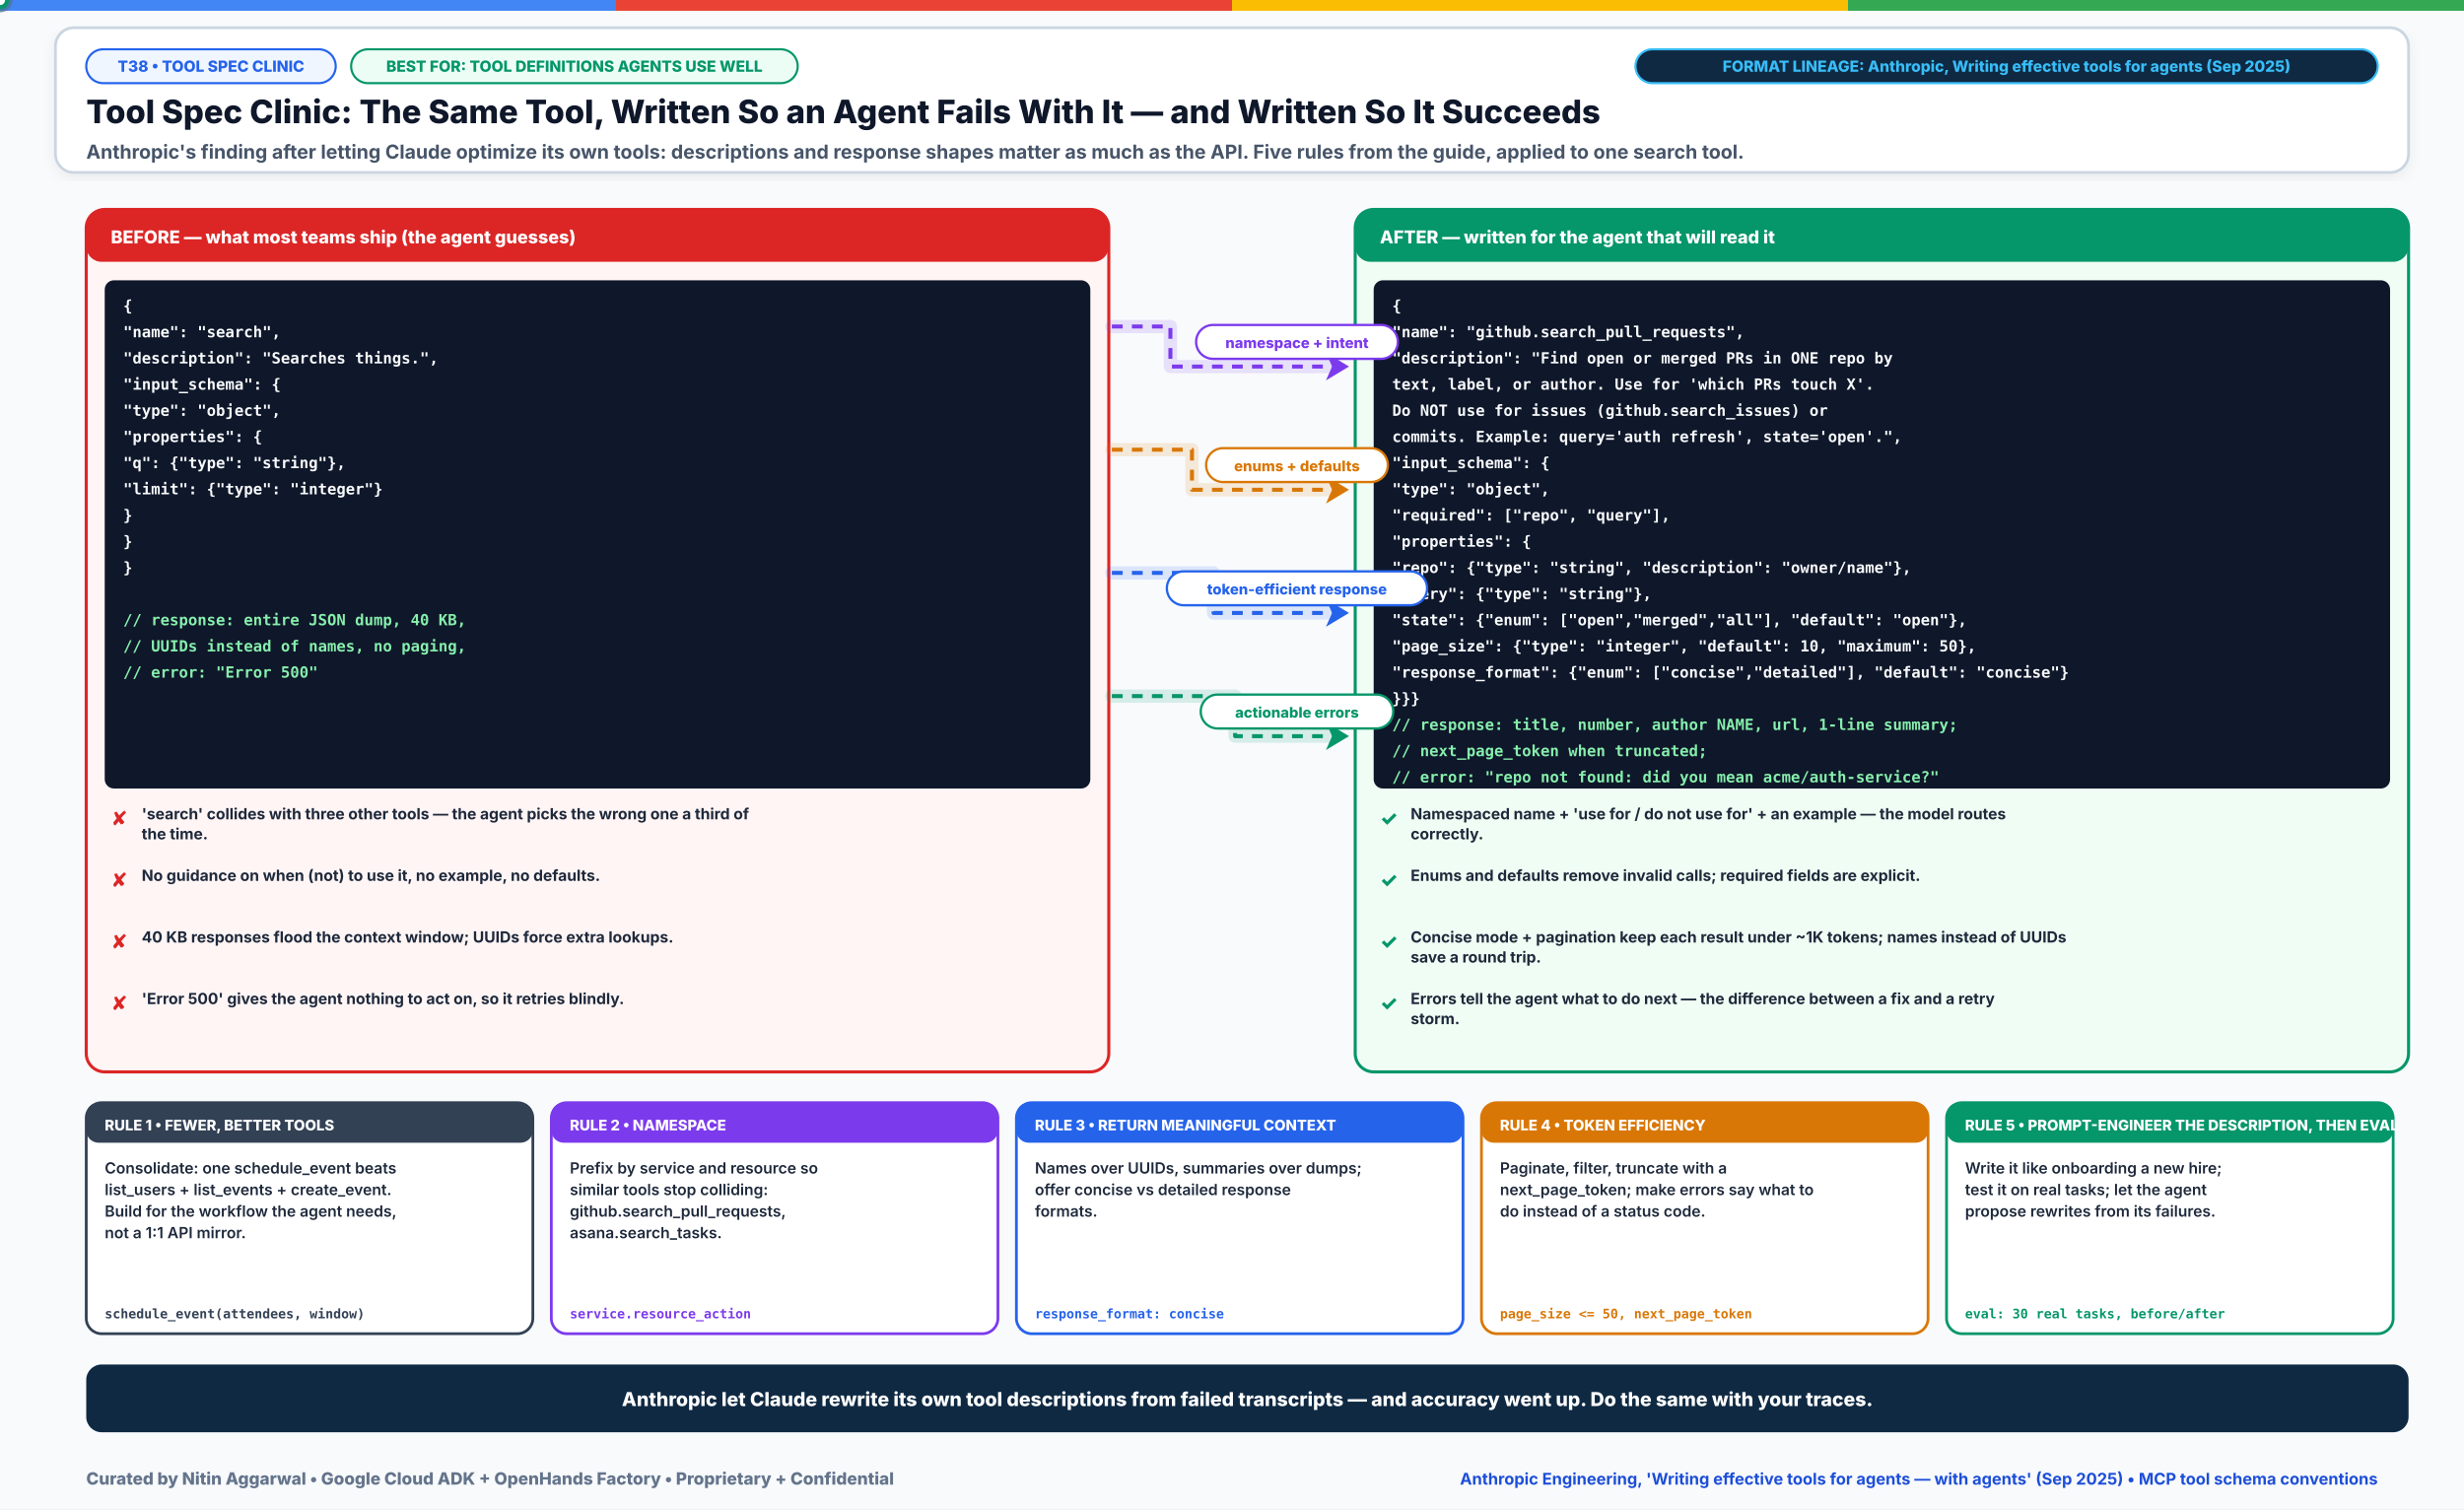
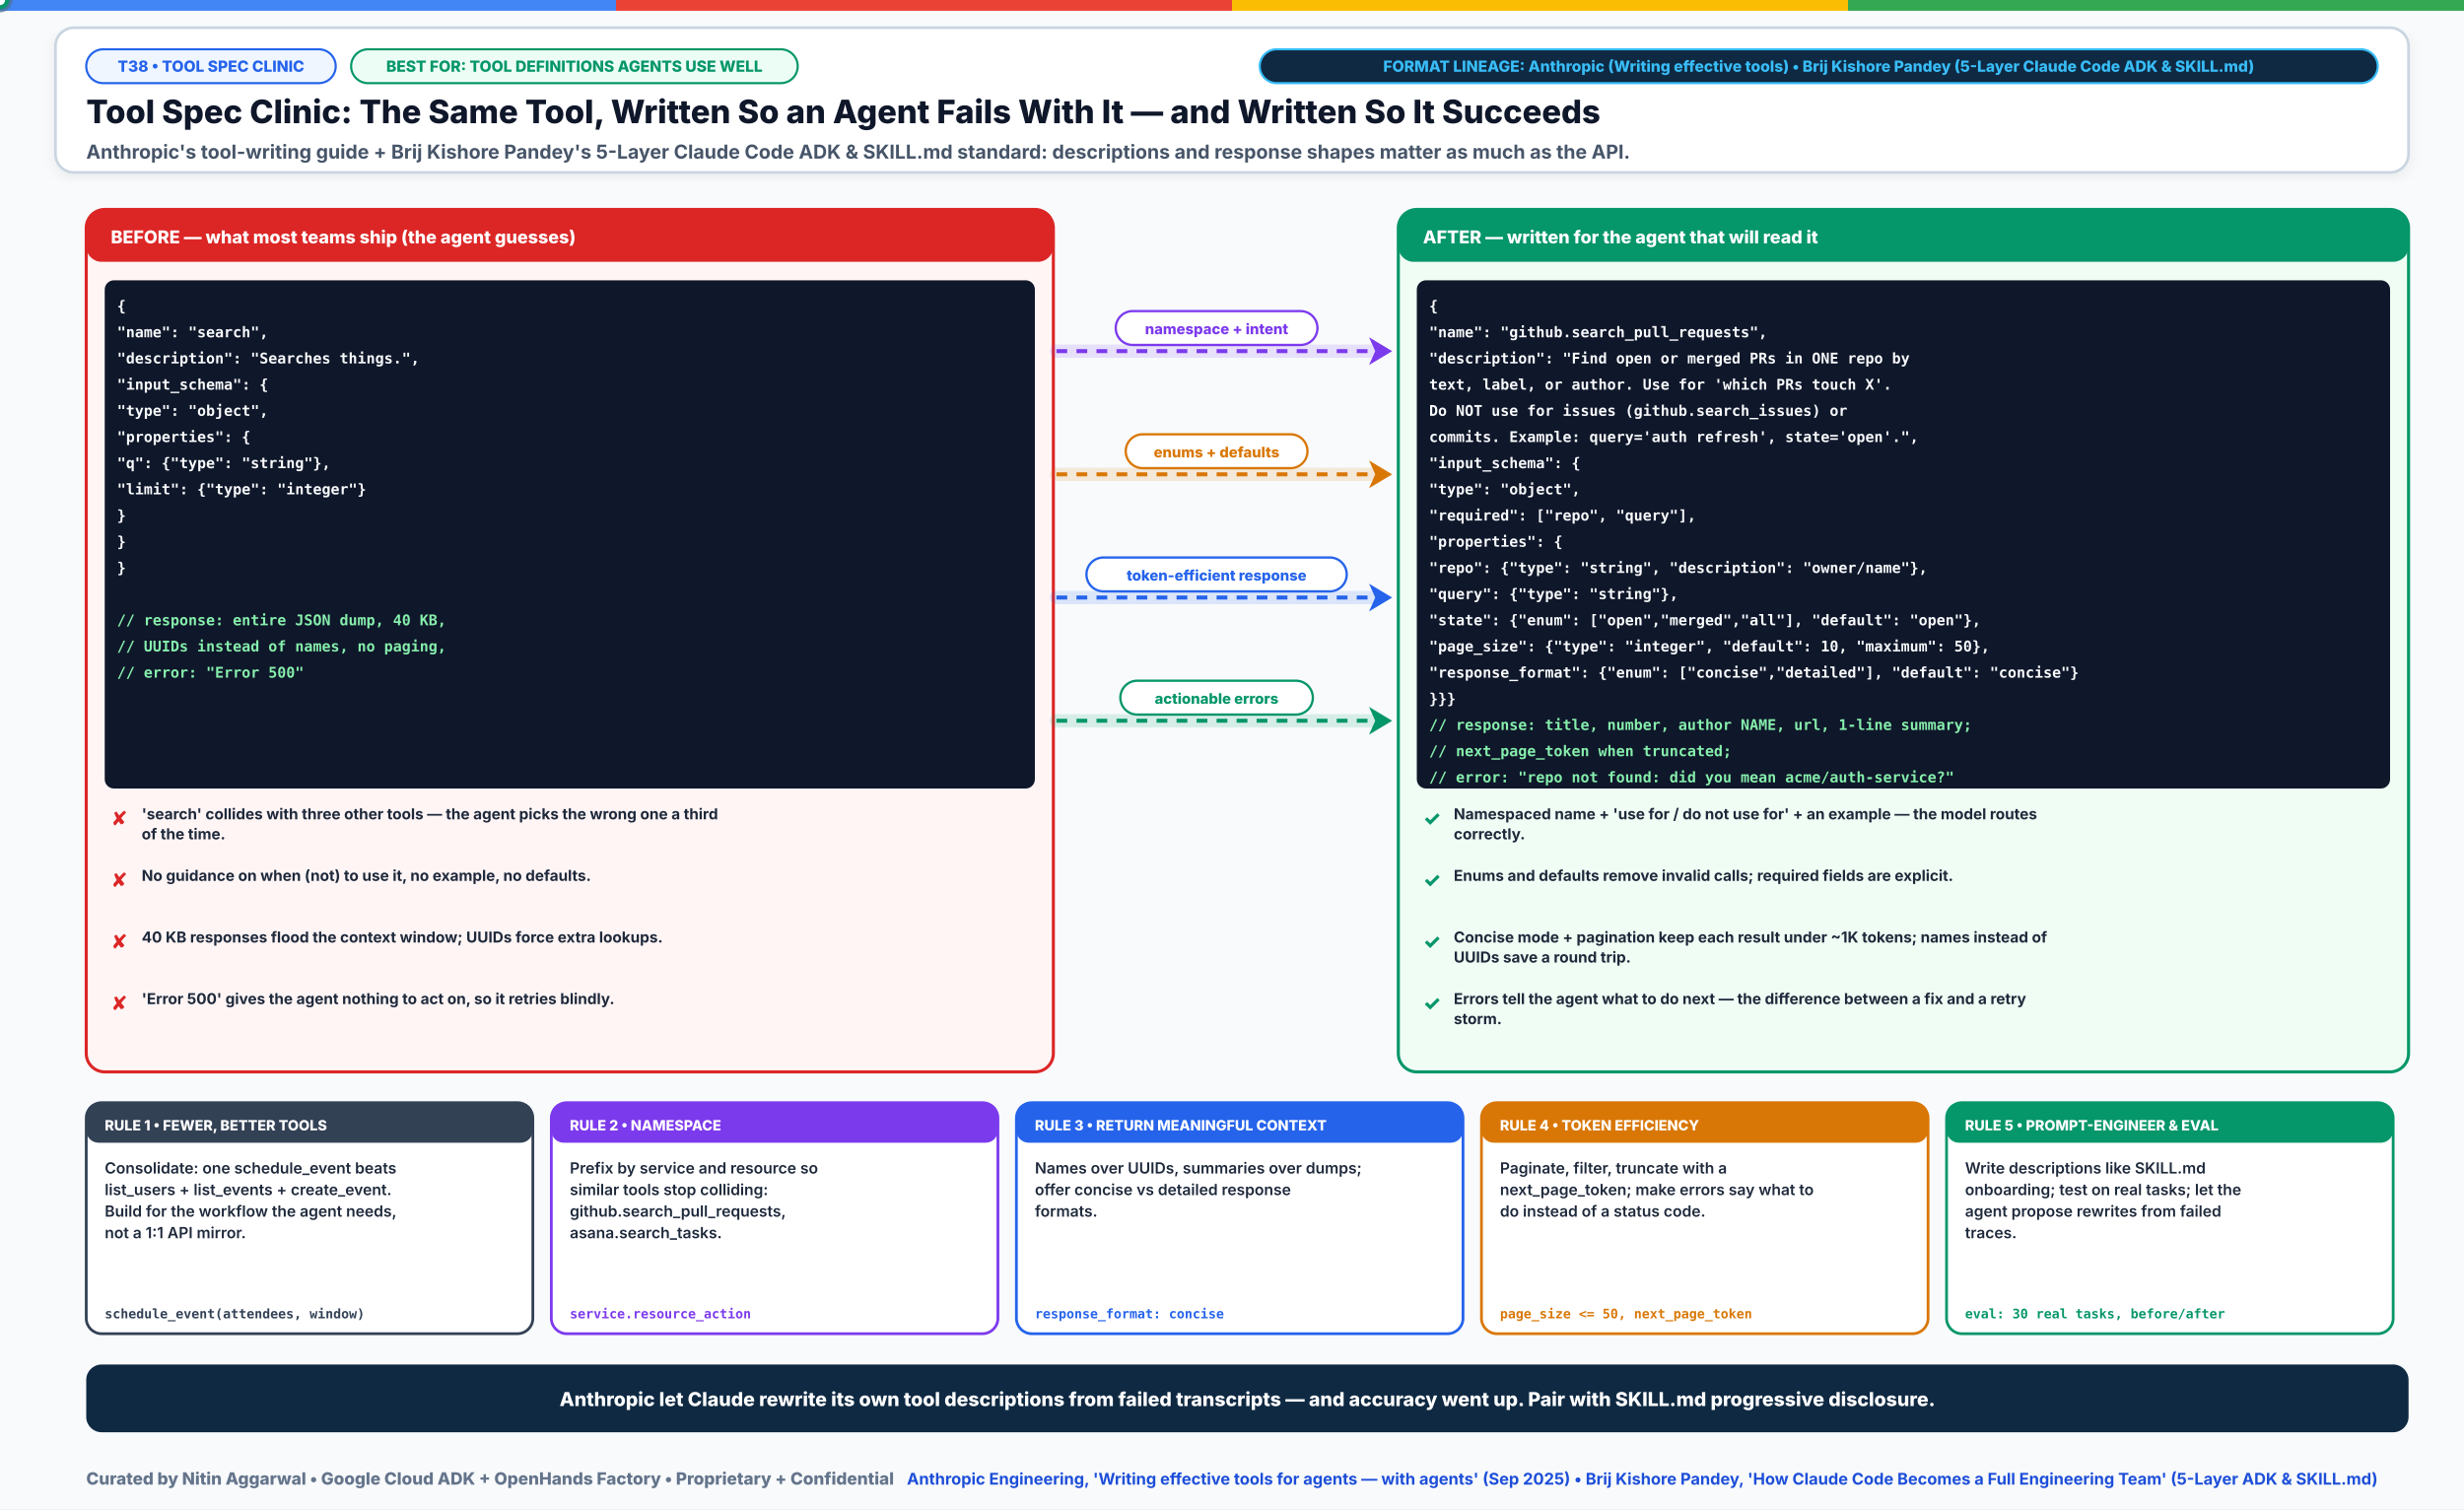
<svg xmlns="http://www.w3.org/2000/svg" viewBox="0 0 1600 980" width="1600" height="980">
  <defs>
    <filter id="shadow" x="-2%" y="-2%" width="104%" height="108%">
      <feDropShadow dx="0" dy="3" stdDeviation="4" flood-color="#0F172A" flood-opacity="0.06" />
    </filter>
    <style>
@keyframes flowDash { from { stroke-dashoffset: 40; } to { stroke-dashoffset: 0; } }
.flow-line { animation: flowDash 1.0s linear infinite; }
@keyframes pulseStroke { 0%,100% { stroke-width: 2.4px; } 50% { stroke-width: 5px; } }
.pulse { animation: pulseStroke 2.2s ease-in-out infinite; }
@keyframes blink { 0%,100% { opacity: 1; } 50% { opacity: 0.35; } }
.blink { animation: blink 1.4s ease-in-out infinite; }
@keyframes growX { from { transform: scaleX(0.02); } to { transform: scaleX(1); } }
.grow-x { transform-box: fill-box; transform-origin: left center; animation: growX 1.5s ease-out 0.2s both; }
@keyframes breathe { 0%,100% { transform: scale(1); } 50% { transform: scale(1.05); } }
.breathe { transform-box: fill-box; transform-origin: center; animation: breathe 2.6s ease-in-out infinite; }
</style>
  </defs>
  <rect x="0.0" y="0.0" width="1600.0" height="980.0" rx="0" fill="#F8FAFC" />
  <rect x="0.0" y="0.0" width="400.0" height="7.0" rx="0" fill="#4285F4" />
  <rect x="400.0" y="0.0" width="400.0" height="7.0" rx="0" fill="#EA4335" />
  <rect x="800.0" y="0.0" width="400.0" height="7.0" rx="0" fill="#FBBC04" />
  <rect x="1200.0" y="0.0" width="400.0" height="7.0" rx="0" fill="#34A853" />
  <rect x="36.0" y="18.0" width="1528.0" height="94.0" rx="12" fill="#FFFFFF" stroke="#CBD5E1" stroke-width="1.8" filter="url(#shadow)" />
  <rect x="56.0" y="32.0" width="162" height="22" rx="11.0" fill="#EFF6FF" stroke="#2563EB" stroke-width="1.4" />
  <text x="137.0" y="46.6" font-family="Inter, -apple-system, Helvetica, Arial, sans-serif" font-size="10" font-weight="800" fill="#2563EB" text-anchor="middle">T38 • TOOL SPEC CLINIC</text>
  <rect x="228.0" y="32.0" width="290" height="22" rx="11.0" fill="#ECFDF5" stroke="#059669" stroke-width="1.4" />
  <text x="373.0" y="46.6" font-family="Inter, -apple-system, Helvetica, Arial, sans-serif" font-size="10" font-weight="800" fill="#059669" text-anchor="middle">BEST FOR: TOOL DEFINITIONS AGENTS USE WELL</text>
-   <rect x="1062.0" y="32.0" width="482" height="22" rx="11.0" fill="#0F2942" stroke="#38BDF8" stroke-width="1.4" />
-   <text x="1303.0" y="46.6" font-family="Inter, -apple-system, Helvetica, Arial, sans-serif" font-size="10" font-weight="800" fill="#38BDF8" text-anchor="middle">FORMAT LINEAGE: Anthropic, Writing effective tools for agents (Sep 2025)</text>
+   <rect x="818.0" y="32.0" width="726" height="22" rx="11.0" fill="#0F2942" stroke="#38BDF8" stroke-width="1.4" />
+   <text x="1181.0" y="46.6" font-family="Inter, -apple-system, Helvetica, Arial, sans-serif" font-size="10" font-weight="800" fill="#38BDF8" text-anchor="middle">FORMAT LINEAGE: Anthropic (Writing effective tools) • Brij Kishore Pandey (5-Layer Claude Code ADK &amp; SKILL.md)</text>
  <text x="56.0" y="80.0" font-family="Inter, -apple-system, Helvetica, Arial, sans-serif" font-size="21" font-weight="800" fill="#0F172A" text-anchor="start">Tool Spec Clinic: The Same Tool, Written So an Agent Fails With It — and Written So It Succeeds</text>
-   <text x="56.0" y="103.0" font-family="Inter, -apple-system, Helvetica, Arial, sans-serif" font-size="12.5" font-weight="700" fill="#475569" text-anchor="start">Anthropic's finding after letting Claude optimize its own tools: descriptions and response shapes matter as much as the API. Five rules from the guide, applied to one search tool.</text>
-   <rect x="56.0" y="136.0" width="664.0" height="560.0" rx="12" fill="#FFF5F5" stroke="#DC2626" stroke-width="2" />
-   <rect x="56.0" y="136.0" width="664.0" height="34.0" rx="10" fill="#DC2626" />
+   <text x="56.0" y="103.0" font-family="Inter, -apple-system, Helvetica, Arial, sans-serif" font-size="12.5" font-weight="700" fill="#475569" text-anchor="start">Anthropic's tool-writing guide + Brij Kishore Pandey's 5-Layer Claude Code ADK &amp; SKILL.md standard: descriptions and response shapes matter as much as the API.</text>
+   <rect x="56.0" y="136.0" width="628.0" height="560.0" rx="12" fill="#FFF5F5" stroke="#DC2626" stroke-width="2" />
+   <rect x="56.0" y="136.0" width="628.0" height="34.0" rx="10" fill="#DC2626" />
  <text x="72.0" y="158.0" font-family="Inter, -apple-system, Helvetica, Arial, sans-serif" font-size="11.5" font-weight="800" fill="#FFFFFF" text-anchor="start">BEFORE — what most teams ship (the agent guesses)</text>
-   <rect x="68.0" y="182.0" width="640.0" height="330.0" rx="6" fill="#0F172A" />
-   <text x="80.0" y="202.0" font-family="ui-monospace, SFMono-Regular, Menlo, monospace" font-size="10" font-weight="700" fill="#F8FAFC" text-anchor="start">{</text>
-   <text x="80.0" y="219.0" font-family="ui-monospace, SFMono-Regular, Menlo, monospace" font-size="10" font-weight="700" fill="#F8FAFC" text-anchor="start">  "name": "search",</text>
-   <text x="80.0" y="236.0" font-family="ui-monospace, SFMono-Regular, Menlo, monospace" font-size="10" font-weight="700" fill="#F8FAFC" text-anchor="start">  "description": "Searches things.",</text>
-   <text x="80.0" y="253.0" font-family="ui-monospace, SFMono-Regular, Menlo, monospace" font-size="10" font-weight="700" fill="#F8FAFC" text-anchor="start">  "input_schema": {</text>
-   <text x="80.0" y="270.0" font-family="ui-monospace, SFMono-Regular, Menlo, monospace" font-size="10" font-weight="700" fill="#F8FAFC" text-anchor="start">    "type": "object",</text>
-   <text x="80.0" y="287.0" font-family="ui-monospace, SFMono-Regular, Menlo, monospace" font-size="10" font-weight="700" fill="#F8FAFC" text-anchor="start">    "properties": {</text>
-   <text x="80.0" y="304.0" font-family="ui-monospace, SFMono-Regular, Menlo, monospace" font-size="10" font-weight="700" fill="#F8FAFC" text-anchor="start">      "q": {"type": "string"},</text>
-   <text x="80.0" y="321.0" font-family="ui-monospace, SFMono-Regular, Menlo, monospace" font-size="10" font-weight="700" fill="#F8FAFC" text-anchor="start">      "limit": {"type": "integer"}</text>
-   <text x="80.0" y="338.0" font-family="ui-monospace, SFMono-Regular, Menlo, monospace" font-size="10" font-weight="700" fill="#F8FAFC" text-anchor="start">    }</text>
-   <text x="80.0" y="355.0" font-family="ui-monospace, SFMono-Regular, Menlo, monospace" font-size="10" font-weight="700" fill="#F8FAFC" text-anchor="start">  }</text>
-   <text x="80.0" y="372.0" font-family="ui-monospace, SFMono-Regular, Menlo, monospace" font-size="10" font-weight="700" fill="#F8FAFC" text-anchor="start">}</text>
-   <text x="80.0" y="389.0" font-family="ui-monospace, SFMono-Regular, Menlo, monospace" font-size="10" font-weight="700" fill="#F8FAFC" text-anchor="start" />
-   <text x="80.0" y="406.0" font-family="ui-monospace, SFMono-Regular, Menlo, monospace" font-size="10" font-weight="700" fill="#86EFAC" text-anchor="start">// response: entire JSON dump, 40 KB,</text>
-   <text x="80.0" y="423.0" font-family="ui-monospace, SFMono-Regular, Menlo, monospace" font-size="10" font-weight="700" fill="#86EFAC" text-anchor="start">// UUIDs instead of names, no paging,</text>
-   <text x="80.0" y="440.0" font-family="ui-monospace, SFMono-Regular, Menlo, monospace" font-size="10" font-weight="700" fill="#86EFAC" text-anchor="start">// error: "Error 500"</text>
+   <rect x="68.0" y="182.0" width="604.0" height="330.0" rx="6" fill="#0F172A" />
+   <text x="76.0" y="202.0" font-family="ui-monospace, SFMono-Regular, Menlo, monospace" font-size="9.6" font-weight="700" fill="#F8FAFC" text-anchor="start">{</text>
+   <text x="76.0" y="219.0" font-family="ui-monospace, SFMono-Regular, Menlo, monospace" font-size="9.6" font-weight="700" fill="#F8FAFC" text-anchor="start">  "name": "search",</text>
+   <text x="76.0" y="236.0" font-family="ui-monospace, SFMono-Regular, Menlo, monospace" font-size="9.6" font-weight="700" fill="#F8FAFC" text-anchor="start">  "description": "Searches things.",</text>
+   <text x="76.0" y="253.0" font-family="ui-monospace, SFMono-Regular, Menlo, monospace" font-size="9.6" font-weight="700" fill="#F8FAFC" text-anchor="start">  "input_schema": {</text>
+   <text x="76.0" y="270.0" font-family="ui-monospace, SFMono-Regular, Menlo, monospace" font-size="9.6" font-weight="700" fill="#F8FAFC" text-anchor="start">    "type": "object",</text>
+   <text x="76.0" y="287.0" font-family="ui-monospace, SFMono-Regular, Menlo, monospace" font-size="9.6" font-weight="700" fill="#F8FAFC" text-anchor="start">    "properties": {</text>
+   <text x="76.0" y="304.0" font-family="ui-monospace, SFMono-Regular, Menlo, monospace" font-size="9.6" font-weight="700" fill="#F8FAFC" text-anchor="start">      "q": {"type": "string"},</text>
+   <text x="76.0" y="321.0" font-family="ui-monospace, SFMono-Regular, Menlo, monospace" font-size="9.6" font-weight="700" fill="#F8FAFC" text-anchor="start">      "limit": {"type": "integer"}</text>
+   <text x="76.0" y="338.0" font-family="ui-monospace, SFMono-Regular, Menlo, monospace" font-size="9.6" font-weight="700" fill="#F8FAFC" text-anchor="start">    }</text>
+   <text x="76.0" y="355.0" font-family="ui-monospace, SFMono-Regular, Menlo, monospace" font-size="9.6" font-weight="700" fill="#F8FAFC" text-anchor="start">  }</text>
+   <text x="76.0" y="372.0" font-family="ui-monospace, SFMono-Regular, Menlo, monospace" font-size="9.6" font-weight="700" fill="#F8FAFC" text-anchor="start">}</text>
+   <text x="76.0" y="389.0" font-family="ui-monospace, SFMono-Regular, Menlo, monospace" font-size="9.6" font-weight="700" fill="#F8FAFC" text-anchor="start" />
+   <text x="76.0" y="406.0" font-family="ui-monospace, SFMono-Regular, Menlo, monospace" font-size="9.6" font-weight="700" fill="#86EFAC" text-anchor="start">// response: entire JSON dump, 40 KB,</text>
+   <text x="76.0" y="423.0" font-family="ui-monospace, SFMono-Regular, Menlo, monospace" font-size="9.6" font-weight="700" fill="#86EFAC" text-anchor="start">// UUIDs instead of names, no paging,</text>
+   <text x="76.0" y="440.0" font-family="ui-monospace, SFMono-Regular, Menlo, monospace" font-size="9.6" font-weight="700" fill="#86EFAC" text-anchor="start">// error: "Error 500"</text>
  <text x="72.0" y="536.0" font-family="Inter, -apple-system, Helvetica, Arial, sans-serif" font-size="13" font-weight="800" fill="#DC2626" text-anchor="start">✘</text>
-   <text x="92.0" y="532.0" font-family="Inter, -apple-system, Helvetica, Arial, sans-serif" font-size="10" font-weight="700" fill="#1E293B" text-anchor="start">'search' collides with three other tools — the agent picks the wrong one a third of</text>
-   <text x="92.0" y="545.0" font-family="Inter, -apple-system, Helvetica, Arial, sans-serif" font-size="10" font-weight="700" fill="#1E293B" text-anchor="start">the time.</text>
+   <text x="92.0" y="532.0" font-family="Inter, -apple-system, Helvetica, Arial, sans-serif" font-size="9.8" font-weight="700" fill="#1E293B" text-anchor="start">'search' collides with three other tools — the agent picks the wrong one a third</text>
+   <text x="92.0" y="545.0" font-family="Inter, -apple-system, Helvetica, Arial, sans-serif" font-size="9.8" font-weight="700" fill="#1E293B" text-anchor="start">of the time.</text>
  <text x="72.0" y="576.0" font-family="Inter, -apple-system, Helvetica, Arial, sans-serif" font-size="13" font-weight="800" fill="#DC2626" text-anchor="start">✘</text>
-   <text x="92.0" y="572.0" font-family="Inter, -apple-system, Helvetica, Arial, sans-serif" font-size="10" font-weight="700" fill="#1E293B" text-anchor="start">No guidance on when (not) to use it, no example, no defaults.</text>
+   <text x="92.0" y="572.0" font-family="Inter, -apple-system, Helvetica, Arial, sans-serif" font-size="9.8" font-weight="700" fill="#1E293B" text-anchor="start">No guidance on when (not) to use it, no example, no defaults.</text>
  <text x="72.0" y="616.0" font-family="Inter, -apple-system, Helvetica, Arial, sans-serif" font-size="13" font-weight="800" fill="#DC2626" text-anchor="start">✘</text>
-   <text x="92.0" y="612.0" font-family="Inter, -apple-system, Helvetica, Arial, sans-serif" font-size="10" font-weight="700" fill="#1E293B" text-anchor="start">40 KB responses flood the context window; UUIDs force extra lookups.</text>
+   <text x="92.0" y="612.0" font-family="Inter, -apple-system, Helvetica, Arial, sans-serif" font-size="9.8" font-weight="700" fill="#1E293B" text-anchor="start">40 KB responses flood the context window; UUIDs force extra lookups.</text>
  <text x="72.0" y="656.0" font-family="Inter, -apple-system, Helvetica, Arial, sans-serif" font-size="13" font-weight="800" fill="#DC2626" text-anchor="start">✘</text>
-   <text x="92.0" y="652.0" font-family="Inter, -apple-system, Helvetica, Arial, sans-serif" font-size="10" font-weight="700" fill="#1E293B" text-anchor="start">'Error 500' gives the agent nothing to act on, so it retries blindly.</text>
-   <rect x="880.0" y="136.0" width="684.0" height="560.0" rx="12" fill="#F0FDF4" stroke="#059669" stroke-width="2" />
-   <rect x="880.0" y="136.0" width="684.0" height="34.0" rx="10" fill="#059669" />
-   <text x="896.0" y="158.0" font-family="Inter, -apple-system, Helvetica, Arial, sans-serif" font-size="11.5" font-weight="800" fill="#FFFFFF" text-anchor="start">AFTER — written for the agent that will read it</text>
-   <rect x="892.0" y="182.0" width="660.0" height="330.0" rx="6" fill="#0F172A" />
-   <text x="904.0" y="202.0" font-family="ui-monospace, SFMono-Regular, Menlo, monospace" font-size="10" font-weight="700" fill="#F8FAFC" text-anchor="start">{</text>
-   <text x="904.0" y="219.0" font-family="ui-monospace, SFMono-Regular, Menlo, monospace" font-size="10" font-weight="700" fill="#F8FAFC" text-anchor="start">  "name": "github.search_pull_requests",</text>
-   <text x="904.0" y="236.0" font-family="ui-monospace, SFMono-Regular, Menlo, monospace" font-size="10" font-weight="700" fill="#F8FAFC" text-anchor="start">  "description": "Find open or merged PRs in ONE repo by</text>
-   <text x="904.0" y="253.0" font-family="ui-monospace, SFMono-Regular, Menlo, monospace" font-size="10" font-weight="700" fill="#F8FAFC" text-anchor="start">    text, label, or author. Use for 'which PRs touch X'.</text>
-   <text x="904.0" y="270.0" font-family="ui-monospace, SFMono-Regular, Menlo, monospace" font-size="10" font-weight="700" fill="#F8FAFC" text-anchor="start">    Do NOT use for issues (github.search_issues) or</text>
-   <text x="904.0" y="287.0" font-family="ui-monospace, SFMono-Regular, Menlo, monospace" font-size="10" font-weight="700" fill="#F8FAFC" text-anchor="start">    commits. Example: query='auth refresh', state='open'.",</text>
-   <text x="904.0" y="304.0" font-family="ui-monospace, SFMono-Regular, Menlo, monospace" font-size="10" font-weight="700" fill="#F8FAFC" text-anchor="start">  "input_schema": {</text>
-   <text x="904.0" y="321.0" font-family="ui-monospace, SFMono-Regular, Menlo, monospace" font-size="10" font-weight="700" fill="#F8FAFC" text-anchor="start">    "type": "object",</text>
-   <text x="904.0" y="338.0" font-family="ui-monospace, SFMono-Regular, Menlo, monospace" font-size="10" font-weight="700" fill="#F8FAFC" text-anchor="start">    "required": ["repo", "query"],</text>
-   <text x="904.0" y="355.0" font-family="ui-monospace, SFMono-Regular, Menlo, monospace" font-size="10" font-weight="700" fill="#F8FAFC" text-anchor="start">    "properties": {</text>
-   <text x="904.0" y="372.0" font-family="ui-monospace, SFMono-Regular, Menlo, monospace" font-size="10" font-weight="700" fill="#F8FAFC" text-anchor="start">      "repo": {"type": "string", "description": "owner/name"},</text>
-   <text x="904.0" y="389.0" font-family="ui-monospace, SFMono-Regular, Menlo, monospace" font-size="10" font-weight="700" fill="#F8FAFC" text-anchor="start">      "query": {"type": "string"},</text>
-   <text x="904.0" y="406.0" font-family="ui-monospace, SFMono-Regular, Menlo, monospace" font-size="10" font-weight="700" fill="#F8FAFC" text-anchor="start">      "state": {"enum": ["open","merged","all"], "default": "open"},</text>
-   <text x="904.0" y="423.0" font-family="ui-monospace, SFMono-Regular, Menlo, monospace" font-size="10" font-weight="700" fill="#F8FAFC" text-anchor="start">      "page_size": {"type": "integer", "default": 10, "maximum": 50},</text>
-   <text x="904.0" y="440.0" font-family="ui-monospace, SFMono-Regular, Menlo, monospace" font-size="10" font-weight="700" fill="#F8FAFC" text-anchor="start">      "response_format": {"enum": ["concise","detailed"], "default": "concise"}</text>
-   <text x="904.0" y="457.0" font-family="ui-monospace, SFMono-Regular, Menlo, monospace" font-size="10" font-weight="700" fill="#F8FAFC" text-anchor="start">  }}}</text>
-   <text x="904.0" y="474.0" font-family="ui-monospace, SFMono-Regular, Menlo, monospace" font-size="10" font-weight="700" fill="#86EFAC" text-anchor="start">// response: title, number, author NAME, url, 1-line summary;</text>
-   <text x="904.0" y="491.0" font-family="ui-monospace, SFMono-Regular, Menlo, monospace" font-size="10" font-weight="700" fill="#86EFAC" text-anchor="start">// next_page_token when truncated;</text>
-   <text x="904.0" y="508.0" font-family="ui-monospace, SFMono-Regular, Menlo, monospace" font-size="10" font-weight="700" fill="#86EFAC" text-anchor="start">// error: "repo not found: did you mean acme/auth-service?"</text>
-   <text x="896.0" y="536.0" font-family="Inter, -apple-system, Helvetica, Arial, sans-serif" font-size="13" font-weight="800" fill="#059669" text-anchor="start">✓</text>
-   <text x="916.0" y="532.0" font-family="Inter, -apple-system, Helvetica, Arial, sans-serif" font-size="10" font-weight="700" fill="#1E293B" text-anchor="start">Namespaced name + 'use for / do not use for' + an example — the model routes</text>
-   <text x="916.0" y="545.0" font-family="Inter, -apple-system, Helvetica, Arial, sans-serif" font-size="10" font-weight="700" fill="#1E293B" text-anchor="start">correctly.</text>
-   <text x="896.0" y="576.0" font-family="Inter, -apple-system, Helvetica, Arial, sans-serif" font-size="13" font-weight="800" fill="#059669" text-anchor="start">✓</text>
-   <text x="916.0" y="572.0" font-family="Inter, -apple-system, Helvetica, Arial, sans-serif" font-size="10" font-weight="700" fill="#1E293B" text-anchor="start">Enums and defaults remove invalid calls; required fields are explicit.</text>
-   <text x="896.0" y="616.0" font-family="Inter, -apple-system, Helvetica, Arial, sans-serif" font-size="13" font-weight="800" fill="#059669" text-anchor="start">✓</text>
-   <text x="916.0" y="612.0" font-family="Inter, -apple-system, Helvetica, Arial, sans-serif" font-size="10" font-weight="700" fill="#1E293B" text-anchor="start">Concise mode + pagination keep each result under ~1K tokens; names instead of UUIDs</text>
-   <text x="916.0" y="625.0" font-family="Inter, -apple-system, Helvetica, Arial, sans-serif" font-size="10" font-weight="700" fill="#1E293B" text-anchor="start">save a round trip.</text>
-   <text x="896.0" y="656.0" font-family="Inter, -apple-system, Helvetica, Arial, sans-serif" font-size="13" font-weight="800" fill="#059669" text-anchor="start">✓</text>
-   <text x="916.0" y="652.0" font-family="Inter, -apple-system, Helvetica, Arial, sans-serif" font-size="10" font-weight="700" fill="#1E293B" text-anchor="start">Errors tell the agent what to do next — the difference between a fix and a retry</text>
-   <text x="916.0" y="665.0" font-family="Inter, -apple-system, Helvetica, Arial, sans-serif" font-size="10" font-weight="700" fill="#1E293B" text-anchor="start">storm.</text>
-   <path d="M 722.0 212.0 L 760.0 212.0 L 760.0 238.0 L 866.0 238.0" fill="none" stroke="#7C3AED" stroke-opacity="0.14" stroke-width="8.6" stroke-linecap="round" stroke-linejoin="round" />
-   <path d="M 722.0 212.0 L 760.0 212.0 L 760.0 238.0 L 866.0 238.0" class="flow-line" fill="none" stroke="#7C3AED" stroke-width="2.6" stroke-linejoin="round" stroke-dasharray="7 6" stroke-dashoffset="0.0" />
-   <polygon points="0,0 -15,-9 -11,0 -15,9" fill="#7C3AED" transform="translate(876.0 238.0) rotate(0.0)" />
+   <text x="92.0" y="652.0" font-family="Inter, -apple-system, Helvetica, Arial, sans-serif" font-size="9.8" font-weight="700" fill="#1E293B" text-anchor="start">'Error 500' gives the agent nothing to act on, so it retries blindly.</text>
+   <rect x="908.0" y="136.0" width="656.0" height="560.0" rx="12" fill="#F0FDF4" stroke="#059669" stroke-width="2" />
+   <rect x="908.0" y="136.0" width="656.0" height="34.0" rx="10" fill="#059669" />
+   <text x="924.0" y="158.0" font-family="Inter, -apple-system, Helvetica, Arial, sans-serif" font-size="11.5" font-weight="800" fill="#FFFFFF" text-anchor="start">AFTER — written for the agent that will read it</text>
+   <rect x="920.0" y="182.0" width="632.0" height="330.0" rx="6" fill="#0F172A" />
+   <text x="928.0" y="202.0" font-family="ui-monospace, SFMono-Regular, Menlo, monospace" font-size="9.6" font-weight="700" fill="#F8FAFC" text-anchor="start">{</text>
+   <text x="928.0" y="219.0" font-family="ui-monospace, SFMono-Regular, Menlo, monospace" font-size="9.6" font-weight="700" fill="#F8FAFC" text-anchor="start">  "name": "github.search_pull_requests",</text>
+   <text x="928.0" y="236.0" font-family="ui-monospace, SFMono-Regular, Menlo, monospace" font-size="9.6" font-weight="700" fill="#F8FAFC" text-anchor="start">  "description": "Find open or merged PRs in ONE repo by</text>
+   <text x="928.0" y="253.0" font-family="ui-monospace, SFMono-Regular, Menlo, monospace" font-size="9.6" font-weight="700" fill="#F8FAFC" text-anchor="start">    text, label, or author. Use for 'which PRs touch X'.</text>
+   <text x="928.0" y="270.0" font-family="ui-monospace, SFMono-Regular, Menlo, monospace" font-size="9.6" font-weight="700" fill="#F8FAFC" text-anchor="start">    Do NOT use for issues (github.search_issues) or</text>
+   <text x="928.0" y="287.0" font-family="ui-monospace, SFMono-Regular, Menlo, monospace" font-size="9.6" font-weight="700" fill="#F8FAFC" text-anchor="start">    commits. Example: query='auth refresh', state='open'.",</text>
+   <text x="928.0" y="304.0" font-family="ui-monospace, SFMono-Regular, Menlo, monospace" font-size="9.6" font-weight="700" fill="#F8FAFC" text-anchor="start">  "input_schema": {</text>
+   <text x="928.0" y="321.0" font-family="ui-monospace, SFMono-Regular, Menlo, monospace" font-size="9.6" font-weight="700" fill="#F8FAFC" text-anchor="start">    "type": "object",</text>
+   <text x="928.0" y="338.0" font-family="ui-monospace, SFMono-Regular, Menlo, monospace" font-size="9.6" font-weight="700" fill="#F8FAFC" text-anchor="start">    "required": ["repo", "query"],</text>
+   <text x="928.0" y="355.0" font-family="ui-monospace, SFMono-Regular, Menlo, monospace" font-size="9.6" font-weight="700" fill="#F8FAFC" text-anchor="start">    "properties": {</text>
+   <text x="928.0" y="372.0" font-family="ui-monospace, SFMono-Regular, Menlo, monospace" font-size="9.6" font-weight="700" fill="#F8FAFC" text-anchor="start">      "repo": {"type": "string", "description": "owner/name"},</text>
+   <text x="928.0" y="389.0" font-family="ui-monospace, SFMono-Regular, Menlo, monospace" font-size="9.6" font-weight="700" fill="#F8FAFC" text-anchor="start">      "query": {"type": "string"},</text>
+   <text x="928.0" y="406.0" font-family="ui-monospace, SFMono-Regular, Menlo, monospace" font-size="9.6" font-weight="700" fill="#F8FAFC" text-anchor="start">      "state": {"enum": ["open","merged","all"], "default": "open"},</text>
+   <text x="928.0" y="423.0" font-family="ui-monospace, SFMono-Regular, Menlo, monospace" font-size="9.6" font-weight="700" fill="#F8FAFC" text-anchor="start">      "page_size": {"type": "integer", "default": 10, "maximum": 50},</text>
+   <text x="928.0" y="440.0" font-family="ui-monospace, SFMono-Regular, Menlo, monospace" font-size="9.6" font-weight="700" fill="#F8FAFC" text-anchor="start">      "response_format": {"enum": ["concise","detailed"], "default": "concise"}</text>
+   <text x="928.0" y="457.0" font-family="ui-monospace, SFMono-Regular, Menlo, monospace" font-size="9.6" font-weight="700" fill="#F8FAFC" text-anchor="start">  }}}</text>
+   <text x="928.0" y="474.0" font-family="ui-monospace, SFMono-Regular, Menlo, monospace" font-size="9.6" font-weight="700" fill="#86EFAC" text-anchor="start">// response: title, number, author NAME, url, 1-line summary;</text>
+   <text x="928.0" y="491.0" font-family="ui-monospace, SFMono-Regular, Menlo, monospace" font-size="9.6" font-weight="700" fill="#86EFAC" text-anchor="start">// next_page_token when truncated;</text>
+   <text x="928.0" y="508.0" font-family="ui-monospace, SFMono-Regular, Menlo, monospace" font-size="9.6" font-weight="700" fill="#86EFAC" text-anchor="start">// error: "repo not found: did you mean acme/auth-service?"</text>
+   <text x="924.0" y="536.0" font-family="Inter, -apple-system, Helvetica, Arial, sans-serif" font-size="13" font-weight="800" fill="#059669" text-anchor="start">✓</text>
+   <text x="944.0" y="532.0" font-family="Inter, -apple-system, Helvetica, Arial, sans-serif" font-size="9.8" font-weight="700" fill="#1E293B" text-anchor="start">Namespaced name + 'use for / do not use for' + an example — the model routes</text>
+   <text x="944.0" y="545.0" font-family="Inter, -apple-system, Helvetica, Arial, sans-serif" font-size="9.8" font-weight="700" fill="#1E293B" text-anchor="start">correctly.</text>
+   <text x="924.0" y="576.0" font-family="Inter, -apple-system, Helvetica, Arial, sans-serif" font-size="13" font-weight="800" fill="#059669" text-anchor="start">✓</text>
+   <text x="944.0" y="572.0" font-family="Inter, -apple-system, Helvetica, Arial, sans-serif" font-size="9.8" font-weight="700" fill="#1E293B" text-anchor="start">Enums and defaults remove invalid calls; required fields are explicit.</text>
+   <text x="924.0" y="616.0" font-family="Inter, -apple-system, Helvetica, Arial, sans-serif" font-size="13" font-weight="800" fill="#059669" text-anchor="start">✓</text>
+   <text x="944.0" y="612.0" font-family="Inter, -apple-system, Helvetica, Arial, sans-serif" font-size="9.8" font-weight="700" fill="#1E293B" text-anchor="start">Concise mode + pagination keep each result under ~1K tokens; names instead of</text>
+   <text x="944.0" y="625.0" font-family="Inter, -apple-system, Helvetica, Arial, sans-serif" font-size="9.8" font-weight="700" fill="#1E293B" text-anchor="start">UUIDs save a round trip.</text>
+   <text x="924.0" y="656.0" font-family="Inter, -apple-system, Helvetica, Arial, sans-serif" font-size="13" font-weight="800" fill="#059669" text-anchor="start">✓</text>
+   <text x="944.0" y="652.0" font-family="Inter, -apple-system, Helvetica, Arial, sans-serif" font-size="9.8" font-weight="700" fill="#1E293B" text-anchor="start">Errors tell the agent what to do next — the difference between a fix and a retry</text>
+   <text x="944.0" y="665.0" font-family="Inter, -apple-system, Helvetica, Arial, sans-serif" font-size="9.8" font-weight="700" fill="#1E293B" text-anchor="start">storm.</text>
+   <path d="M 686.0 228.0 L 894.0 228.0" fill="none" stroke="#7C3AED" stroke-opacity="0.14" stroke-width="8.6" stroke-linecap="round" stroke-linejoin="round" />
+   <path d="M 686.0 228.0 L 894.0 228.0" class="flow-line" fill="none" stroke="#7C3AED" stroke-width="2.6" stroke-linejoin="round" stroke-dasharray="7 6" stroke-dashoffset="0.0" />
+   <polygon points="0,0 -15,-9 -11,0 -15,9" fill="#7C3AED" transform="translate(904.0 228.0) rotate(0.0)" />
  <g>
    <circle r="8" fill="#7C3AED" fill-opacity="0.26" />
    <circle r="4.6" fill="#FFFFFF" stroke="#7C3AED" stroke-width="2.6" />
-     <animateMotion dur="1.80s" begin="-0.00s" repeatCount="indefinite" path="M 722.0 212.0 L 760.0 212.0 L 760.0 238.0 L 866.0 238.0" />
+     <animateMotion dur="1.80s" begin="-0.00s" repeatCount="indefinite" path="M 686.0 228.0 L 894.0 228.0" />
  </g>
-   <rect x="776.7" y="211.0" width="131" height="22" rx="11" fill="#FFFFFF" stroke="#7C3AED" stroke-width="1.5" />
-   <text x="842.2" y="226.0" font-family="Inter, -apple-system, Helvetica, Arial, sans-serif" font-size="9.5" font-weight="800" fill="#7C3AED" text-anchor="middle">namespace + intent</text>
-   <path d="M 722.0 292.0 L 774.0 292.0 L 774.0 318.0 L 866.0 318.0" fill="none" stroke="#D97706" stroke-opacity="0.14" stroke-width="8.6" stroke-linecap="round" stroke-linejoin="round" />
-   <path d="M 722.0 292.0 L 774.0 292.0 L 774.0 318.0 L 866.0 318.0" class="flow-line" fill="none" stroke="#D97706" stroke-width="2.6" stroke-linejoin="round" stroke-dasharray="7 6" stroke-dashoffset="0.0" />
-   <polygon points="0,0 -15,-9 -11,0 -15,9" fill="#D97706" transform="translate(876.0 318.0) rotate(0.0)" />
+   <rect x="724.5" y="202.0" width="131" height="22" rx="11" fill="#FFFFFF" stroke="#7C3AED" stroke-width="1.5" />
+   <text x="790.0" y="217.0" font-family="Inter, -apple-system, Helvetica, Arial, sans-serif" font-size="9.5" font-weight="800" fill="#7C3AED" text-anchor="middle">namespace + intent</text>
+   <path d="M 686.0 308.0 L 894.0 308.0" fill="none" stroke="#D97706" stroke-opacity="0.14" stroke-width="8.6" stroke-linecap="round" stroke-linejoin="round" />
+   <path d="M 686.0 308.0 L 894.0 308.0" class="flow-line" fill="none" stroke="#D97706" stroke-width="2.6" stroke-linejoin="round" stroke-dasharray="7 6" stroke-dashoffset="0.0" />
+   <polygon points="0,0 -15,-9 -11,0 -15,9" fill="#D97706" transform="translate(904.0 308.0) rotate(0.0)" />
  <g>
    <circle r="8" fill="#D97706" fill-opacity="0.26" />
    <circle r="4.6" fill="#FFFFFF" stroke="#D97706" stroke-width="2.6" />
-     <animateMotion dur="1.80s" begin="-0.00s" repeatCount="indefinite" path="M 722.0 292.0 L 774.0 292.0 L 774.0 318.0 L 866.0 318.0" />
+     <animateMotion dur="1.80s" begin="-0.00s" repeatCount="indefinite" path="M 686.0 308.0 L 894.0 308.0" />
  </g>
-   <rect x="783.2" y="291.0" width="118" height="22" rx="11" fill="#FFFFFF" stroke="#D97706" stroke-width="1.5" />
-   <text x="842.2" y="306.0" font-family="Inter, -apple-system, Helvetica, Arial, sans-serif" font-size="9.5" font-weight="800" fill="#D97706" text-anchor="middle">enums + defaults</text>
-   <path d="M 722.0 372.0 L 788.0 372.0 L 788.0 398.0 L 866.0 398.0" fill="none" stroke="#2563EB" stroke-opacity="0.14" stroke-width="8.6" stroke-linecap="round" stroke-linejoin="round" />
-   <path d="M 722.0 372.0 L 788.0 372.0 L 788.0 398.0 L 866.0 398.0" class="flow-line" fill="none" stroke="#2563EB" stroke-width="2.6" stroke-linejoin="round" stroke-dasharray="7 6" stroke-dashoffset="0.0" />
-   <polygon points="0,0 -15,-9 -11,0 -15,9" fill="#2563EB" transform="translate(876.0 398.0) rotate(0.0)" />
+   <rect x="731.0" y="282.0" width="118" height="22" rx="11" fill="#FFFFFF" stroke="#D97706" stroke-width="1.5" />
+   <text x="790.0" y="297.0" font-family="Inter, -apple-system, Helvetica, Arial, sans-serif" font-size="9.5" font-weight="800" fill="#D97706" text-anchor="middle">enums + defaults</text>
+   <path d="M 686.0 388.0 L 894.0 388.0" fill="none" stroke="#2563EB" stroke-opacity="0.14" stroke-width="8.6" stroke-linecap="round" stroke-linejoin="round" />
+   <path d="M 686.0 388.0 L 894.0 388.0" class="flow-line" fill="none" stroke="#2563EB" stroke-width="2.6" stroke-linejoin="round" stroke-dasharray="7 6" stroke-dashoffset="0.0" />
+   <polygon points="0,0 -15,-9 -11,0 -15,9" fill="#2563EB" transform="translate(904.0 388.0) rotate(0.0)" />
  <g>
    <circle r="8" fill="#2563EB" fill-opacity="0.26" />
    <circle r="4.6" fill="#FFFFFF" stroke="#2563EB" stroke-width="2.6" />
-     <animateMotion dur="1.80s" begin="-0.00s" repeatCount="indefinite" path="M 722.0 372.0 L 788.0 372.0 L 788.0 398.0 L 866.0 398.0" />
+     <animateMotion dur="1.80s" begin="-0.00s" repeatCount="indefinite" path="M 686.0 388.0 L 894.0 388.0" />
  </g>
-   <rect x="757.7" y="371.0" width="169" height="22" rx="11" fill="#FFFFFF" stroke="#2563EB" stroke-width="1.5" />
-   <text x="842.2" y="386.0" font-family="Inter, -apple-system, Helvetica, Arial, sans-serif" font-size="9.5" font-weight="800" fill="#2563EB" text-anchor="middle">token-efficient response</text>
-   <path d="M 722.0 452.0 L 802.0 452.0 L 802.0 478.0 L 866.0 478.0" fill="none" stroke="#059669" stroke-opacity="0.14" stroke-width="8.6" stroke-linecap="round" stroke-linejoin="round" />
-   <path d="M 722.0 452.0 L 802.0 452.0 L 802.0 478.0 L 866.0 478.0" class="flow-line" fill="none" stroke="#059669" stroke-width="2.6" stroke-linejoin="round" stroke-dasharray="7 6" stroke-dashoffset="0.0" />
-   <polygon points="0,0 -15,-9 -11,0 -15,9" fill="#059669" transform="translate(876.0 478.0) rotate(0.0)" />
+   <rect x="705.5" y="362.0" width="169" height="22" rx="11" fill="#FFFFFF" stroke="#2563EB" stroke-width="1.5" />
+   <text x="790.0" y="377.0" font-family="Inter, -apple-system, Helvetica, Arial, sans-serif" font-size="9.5" font-weight="800" fill="#2563EB" text-anchor="middle">token-efficient response</text>
+   <path d="M 686.0 468.0 L 894.0 468.0" fill="none" stroke="#059669" stroke-opacity="0.14" stroke-width="8.6" stroke-linecap="round" stroke-linejoin="round" />
+   <path d="M 686.0 468.0 L 894.0 468.0" class="flow-line" fill="none" stroke="#059669" stroke-width="2.6" stroke-linejoin="round" stroke-dasharray="7 6" stroke-dashoffset="0.0" />
+   <polygon points="0,0 -15,-9 -11,0 -15,9" fill="#059669" transform="translate(904.0 468.0) rotate(0.0)" />
  <g>
    <circle r="8" fill="#059669" fill-opacity="0.26" />
    <circle r="4.6" fill="#FFFFFF" stroke="#059669" stroke-width="2.6" />
-     <animateMotion dur="1.80s" begin="-0.00s" repeatCount="indefinite" path="M 722.0 452.0 L 802.0 452.0 L 802.0 478.0 L 866.0 478.0" />
+     <animateMotion dur="1.80s" begin="-0.00s" repeatCount="indefinite" path="M 686.0 468.0 L 894.0 468.0" />
  </g>
-   <rect x="779.7" y="451.0" width="125" height="22" rx="11" fill="#FFFFFF" stroke="#059669" stroke-width="1.5" />
-   <text x="842.2" y="466.0" font-family="Inter, -apple-system, Helvetica, Arial, sans-serif" font-size="9.5" font-weight="800" fill="#059669" text-anchor="middle">actionable errors</text>
+   <rect x="727.5" y="442.0" width="125" height="22" rx="11" fill="#FFFFFF" stroke="#059669" stroke-width="1.5" />
+   <text x="790.0" y="457.0" font-family="Inter, -apple-system, Helvetica, Arial, sans-serif" font-size="9.5" font-weight="800" fill="#059669" text-anchor="middle">actionable errors</text>
  <rect x="56.0" y="716.0" width="290.0" height="150.0" rx="10" fill="#FFFFFF" stroke="#334155" stroke-width="1.8" />
  <rect x="56.0" y="716.0" width="290.0" height="26.0" rx="8" fill="#334155" />
-   <text x="68.0" y="734.0" font-family="Inter, -apple-system, Helvetica, Arial, sans-serif" font-size="9.5" font-weight="800" fill="#FFFFFF" text-anchor="start">RULE 1 • FEWER, BETTER TOOLS</text>
+   <text x="68.0" y="734.0" font-family="Inter, -apple-system, Helvetica, Arial, sans-serif" font-size="9.2" font-weight="800" fill="#FFFFFF" text-anchor="start">RULE 1 • FEWER, BETTER TOOLS</text>
  <text x="68.0" y="762.0" font-family="Inter, -apple-system, Helvetica, Arial, sans-serif" font-size="10" font-weight="600" fill="#1E293B" text-anchor="start">Consolidate: one schedule_event beats</text>
  <text x="68.0" y="776.0" font-family="Inter, -apple-system, Helvetica, Arial, sans-serif" font-size="10" font-weight="600" fill="#1E293B" text-anchor="start">list_users + list_events + create_event.</text>
  <text x="68.0" y="790.0" font-family="Inter, -apple-system, Helvetica, Arial, sans-serif" font-size="10" font-weight="600" fill="#1E293B" text-anchor="start">Build for the workflow the agent needs,</text>
  <text x="68.0" y="804.0" font-family="Inter, -apple-system, Helvetica, Arial, sans-serif" font-size="10" font-weight="600" fill="#1E293B" text-anchor="start">not a 1:1 API mirror.</text>
  <text x="68.0" y="856.0" font-family="ui-monospace, SFMono-Regular, Menlo, monospace" font-size="8.5" font-weight="800" fill="#334155" text-anchor="start">schedule_event(attendees, window)</text>
  <rect x="358.0" y="716.0" width="290.0" height="150.0" rx="10" fill="#FFFFFF" stroke="#7C3AED" stroke-width="1.8" />
  <rect x="358.0" y="716.0" width="290.0" height="26.0" rx="8" fill="#7C3AED" />
-   <text x="370.0" y="734.0" font-family="Inter, -apple-system, Helvetica, Arial, sans-serif" font-size="9.5" font-weight="800" fill="#FFFFFF" text-anchor="start">RULE 2 • NAMESPACE</text>
+   <text x="370.0" y="734.0" font-family="Inter, -apple-system, Helvetica, Arial, sans-serif" font-size="9.2" font-weight="800" fill="#FFFFFF" text-anchor="start">RULE 2 • NAMESPACE</text>
  <text x="370.0" y="762.0" font-family="Inter, -apple-system, Helvetica, Arial, sans-serif" font-size="10" font-weight="600" fill="#1E293B" text-anchor="start">Prefix by service and resource so</text>
  <text x="370.0" y="776.0" font-family="Inter, -apple-system, Helvetica, Arial, sans-serif" font-size="10" font-weight="600" fill="#1E293B" text-anchor="start">similar tools stop colliding:</text>
  <text x="370.0" y="790.0" font-family="Inter, -apple-system, Helvetica, Arial, sans-serif" font-size="10" font-weight="600" fill="#1E293B" text-anchor="start">github.search_pull_requests,</text>
  <text x="370.0" y="804.0" font-family="Inter, -apple-system, Helvetica, Arial, sans-serif" font-size="10" font-weight="600" fill="#1E293B" text-anchor="start">asana.search_tasks.</text>
  <text x="370.0" y="856.0" font-family="ui-monospace, SFMono-Regular, Menlo, monospace" font-size="8.5" font-weight="800" fill="#7C3AED" text-anchor="start">service.resource_action</text>
  <rect x="660.0" y="716.0" width="290.0" height="150.0" rx="10" fill="#FFFFFF" stroke="#2563EB" stroke-width="1.8" />
  <rect x="660.0" y="716.0" width="290.0" height="26.0" rx="8" fill="#2563EB" />
-   <text x="672.0" y="734.0" font-family="Inter, -apple-system, Helvetica, Arial, sans-serif" font-size="9.5" font-weight="800" fill="#FFFFFF" text-anchor="start">RULE 3 • RETURN MEANINGFUL CONTEXT</text>
+   <text x="672.0" y="734.0" font-family="Inter, -apple-system, Helvetica, Arial, sans-serif" font-size="9.2" font-weight="800" fill="#FFFFFF" text-anchor="start">RULE 3 • RETURN MEANINGFUL CONTEXT</text>
  <text x="672.0" y="762.0" font-family="Inter, -apple-system, Helvetica, Arial, sans-serif" font-size="10" font-weight="600" fill="#1E293B" text-anchor="start">Names over UUIDs, summaries over dumps;</text>
  <text x="672.0" y="776.0" font-family="Inter, -apple-system, Helvetica, Arial, sans-serif" font-size="10" font-weight="600" fill="#1E293B" text-anchor="start">offer concise vs detailed response</text>
  <text x="672.0" y="790.0" font-family="Inter, -apple-system, Helvetica, Arial, sans-serif" font-size="10" font-weight="600" fill="#1E293B" text-anchor="start">formats.</text>
  <text x="672.0" y="856.0" font-family="ui-monospace, SFMono-Regular, Menlo, monospace" font-size="8.5" font-weight="800" fill="#2563EB" text-anchor="start">response_format: concise</text>
  <rect x="962.0" y="716.0" width="290.0" height="150.0" rx="10" fill="#FFFFFF" stroke="#D97706" stroke-width="1.8" />
  <rect x="962.0" y="716.0" width="290.0" height="26.0" rx="8" fill="#D97706" />
-   <text x="974.0" y="734.0" font-family="Inter, -apple-system, Helvetica, Arial, sans-serif" font-size="9.5" font-weight="800" fill="#FFFFFF" text-anchor="start">RULE 4 • TOKEN EFFICIENCY</text>
+   <text x="974.0" y="734.0" font-family="Inter, -apple-system, Helvetica, Arial, sans-serif" font-size="9.2" font-weight="800" fill="#FFFFFF" text-anchor="start">RULE 4 • TOKEN EFFICIENCY</text>
  <text x="974.0" y="762.0" font-family="Inter, -apple-system, Helvetica, Arial, sans-serif" font-size="10" font-weight="600" fill="#1E293B" text-anchor="start">Paginate, filter, truncate with a</text>
  <text x="974.0" y="776.0" font-family="Inter, -apple-system, Helvetica, Arial, sans-serif" font-size="10" font-weight="600" fill="#1E293B" text-anchor="start">next_page_token; make errors say what to</text>
  <text x="974.0" y="790.0" font-family="Inter, -apple-system, Helvetica, Arial, sans-serif" font-size="10" font-weight="600" fill="#1E293B" text-anchor="start">do instead of a status code.</text>
  <text x="974.0" y="856.0" font-family="ui-monospace, SFMono-Regular, Menlo, monospace" font-size="8.5" font-weight="800" fill="#D97706" text-anchor="start">page_size &lt;= 50, next_page_token</text>
  <rect x="1264.0" y="716.0" width="290.0" height="150.0" rx="10" fill="#FFFFFF" stroke="#059669" stroke-width="1.8" />
  <rect x="1264.0" y="716.0" width="290.0" height="26.0" rx="8" fill="#059669" />
-   <text x="1276.0" y="734.0" font-family="Inter, -apple-system, Helvetica, Arial, sans-serif" font-size="9.5" font-weight="800" fill="#FFFFFF" text-anchor="start">RULE 5 • PROMPT-ENGINEER THE DESCRIPTION, THEN EVAL</text>
-   <text x="1276.0" y="762.0" font-family="Inter, -apple-system, Helvetica, Arial, sans-serif" font-size="10" font-weight="600" fill="#1E293B" text-anchor="start">Write it like onboarding a new hire;</text>
-   <text x="1276.0" y="776.0" font-family="Inter, -apple-system, Helvetica, Arial, sans-serif" font-size="10" font-weight="600" fill="#1E293B" text-anchor="start">test it on real tasks; let the agent</text>
-   <text x="1276.0" y="790.0" font-family="Inter, -apple-system, Helvetica, Arial, sans-serif" font-size="10" font-weight="600" fill="#1E293B" text-anchor="start">propose rewrites from its failures.</text>
+   <text x="1276.0" y="734.0" font-family="Inter, -apple-system, Helvetica, Arial, sans-serif" font-size="9.2" font-weight="800" fill="#FFFFFF" text-anchor="start">RULE 5 • PROMPT-ENGINEER &amp; EVAL</text>
+   <text x="1276.0" y="762.0" font-family="Inter, -apple-system, Helvetica, Arial, sans-serif" font-size="10" font-weight="600" fill="#1E293B" text-anchor="start">Write descriptions like SKILL.md</text>
+   <text x="1276.0" y="776.0" font-family="Inter, -apple-system, Helvetica, Arial, sans-serif" font-size="10" font-weight="600" fill="#1E293B" text-anchor="start">onboarding; test on real tasks; let the</text>
+   <text x="1276.0" y="790.0" font-family="Inter, -apple-system, Helvetica, Arial, sans-serif" font-size="10" font-weight="600" fill="#1E293B" text-anchor="start">agent propose rewrites from failed</text>
+   <text x="1276.0" y="804.0" font-family="Inter, -apple-system, Helvetica, Arial, sans-serif" font-size="10" font-weight="600" fill="#1E293B" text-anchor="start">traces.</text>
  <text x="1276.0" y="856.0" font-family="ui-monospace, SFMono-Regular, Menlo, monospace" font-size="8.5" font-weight="800" fill="#059669" text-anchor="start">eval: 30 real tasks, before/after</text>
  <rect x="56.0" y="886.0" width="1508.0" height="44.0" rx="10" fill="#0F2942" />
-   <text x="810.0" y="913.0" font-family="Inter, -apple-system, Helvetica, Arial, sans-serif" font-size="12.5" font-weight="800" fill="#FFFFFF" text-anchor="middle">Anthropic let Claude rewrite its own tool descriptions from failed transcripts — and accuracy went up. Do the same with your traces.</text>
+   <text x="810.0" y="913.0" font-family="Inter, -apple-system, Helvetica, Arial, sans-serif" font-size="12.5" font-weight="800" fill="#FFFFFF" text-anchor="middle">Anthropic let Claude rewrite its own tool descriptions from failed transcripts — and accuracy went up. Pair with SKILL.md progressive disclosure.</text>
  <text x="56.0" y="964.0" font-family="Inter, -apple-system, Helvetica, Arial, sans-serif" font-size="11" font-weight="800" fill="#64748B" text-anchor="start">Curated by Nitin Aggarwal  •  Google Cloud ADK + OpenHands Factory  •  Proprietary + Confidential</text>
-   <text x="1544.0" y="964.0" font-family="Inter, -apple-system, Helvetica, Arial, sans-serif" font-size="10.5" font-weight="700" fill="#1D4ED8" text-anchor="end">Anthropic Engineering, 'Writing effective tools for agents — with agents' (Sep 2025) • MCP tool schema conventions</text>
+   <text x="1544.0" y="964.0" font-family="Inter, -apple-system, Helvetica, Arial, sans-serif" font-size="10.5" font-weight="700" fill="#1D4ED8" text-anchor="end">Anthropic Engineering, 'Writing effective tools for agents — with agents' (Sep 2025) • Brij Kishore Pandey, 'How Claude Code Becomes a Full Engineering Team' (5-Layer ADK &amp; SKILL.md)</text>
</svg>
